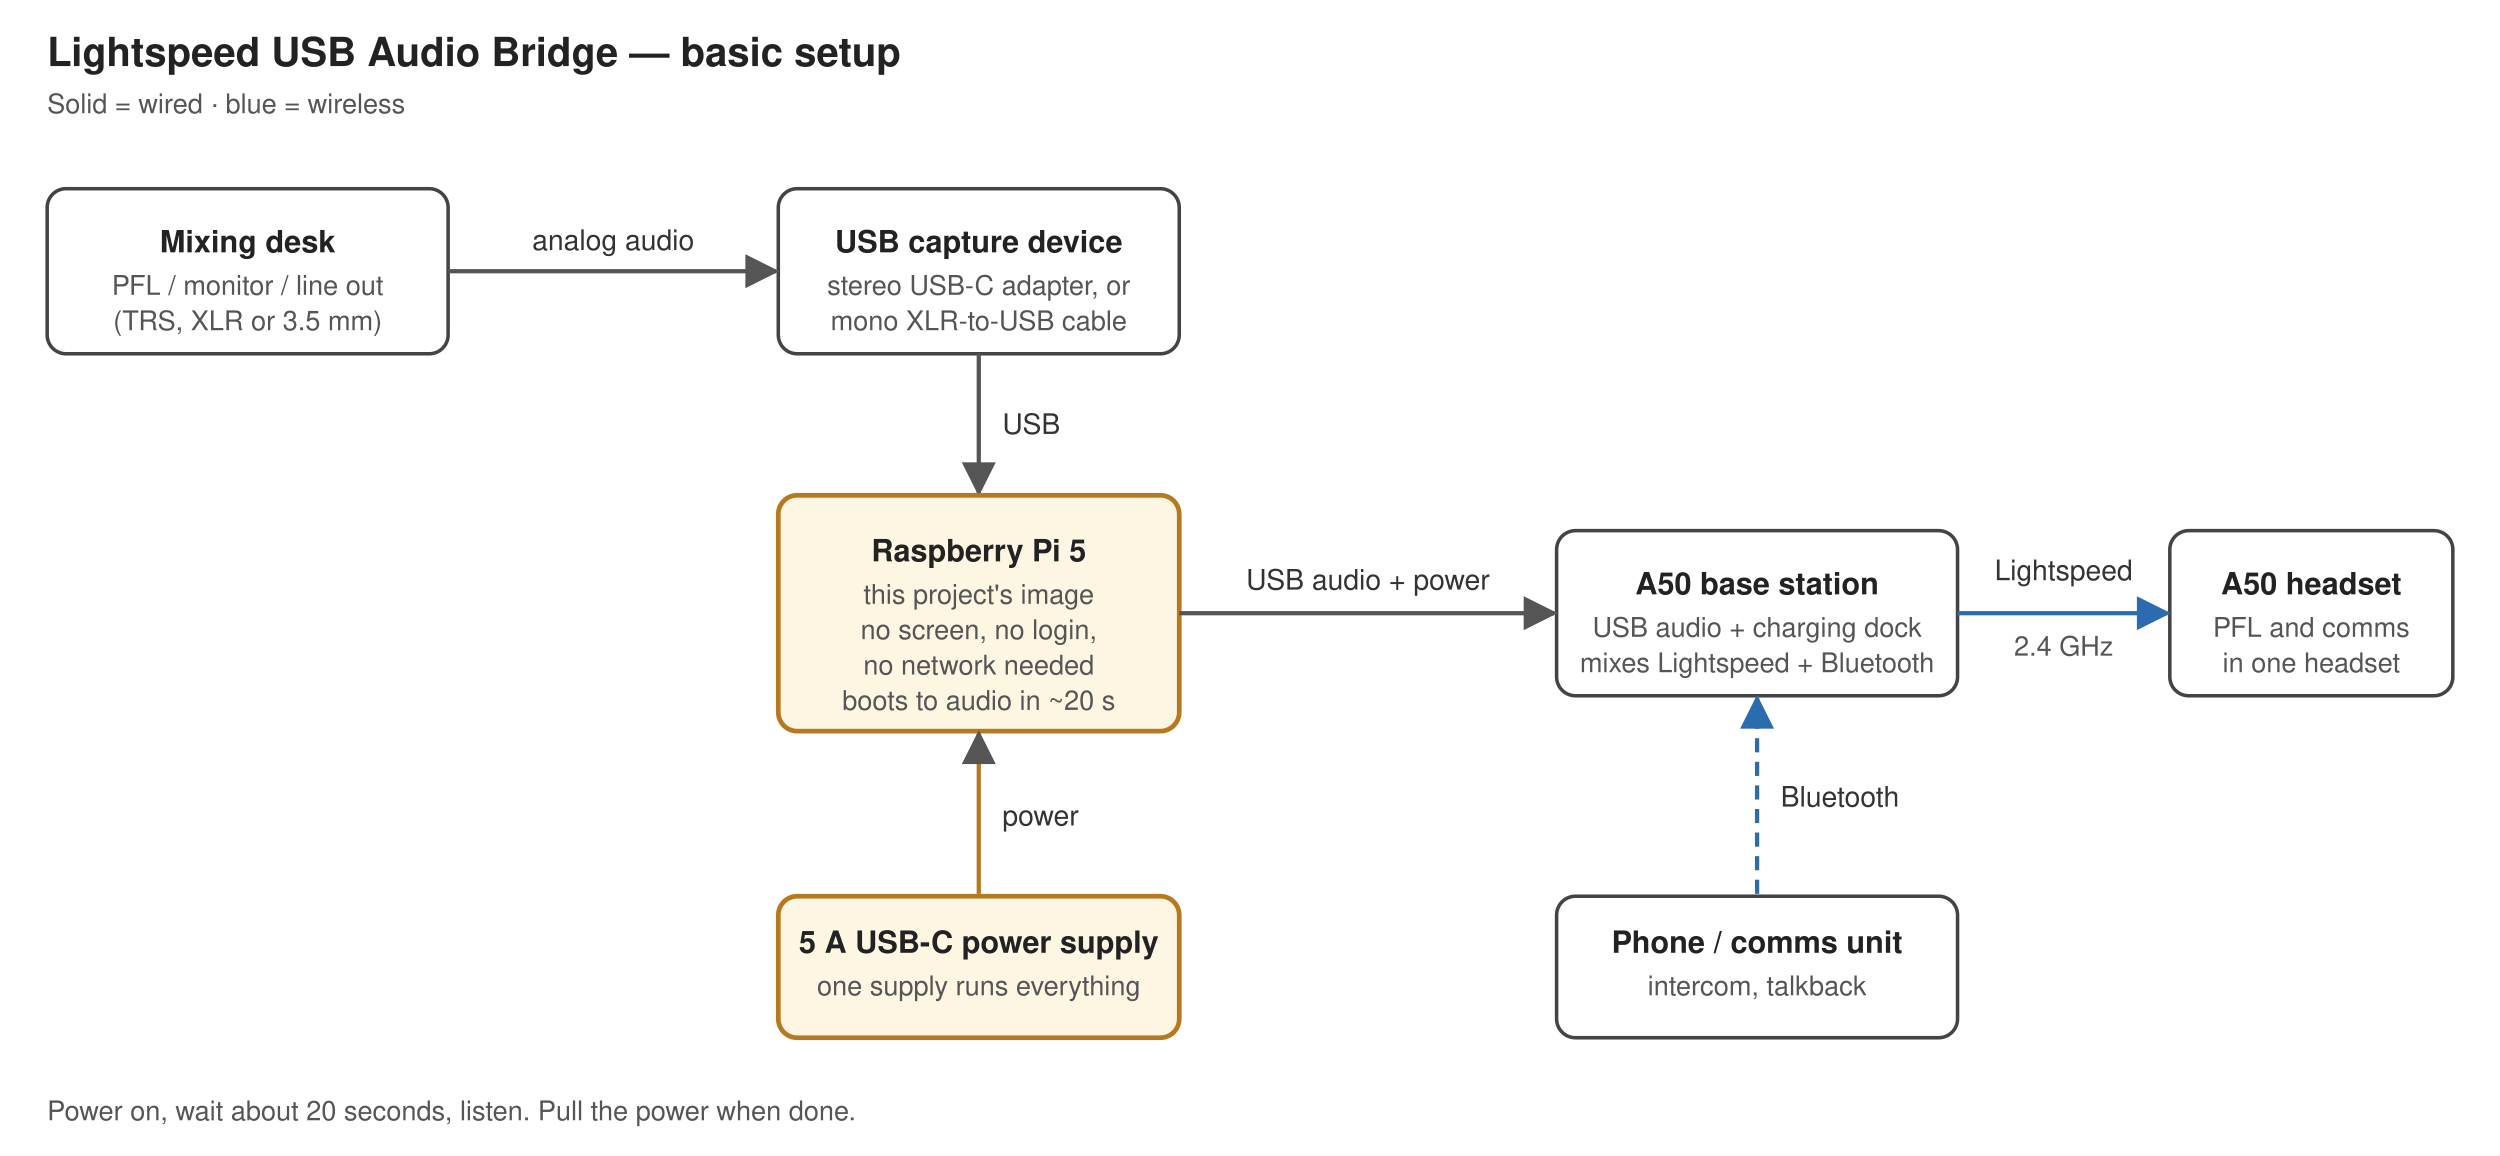
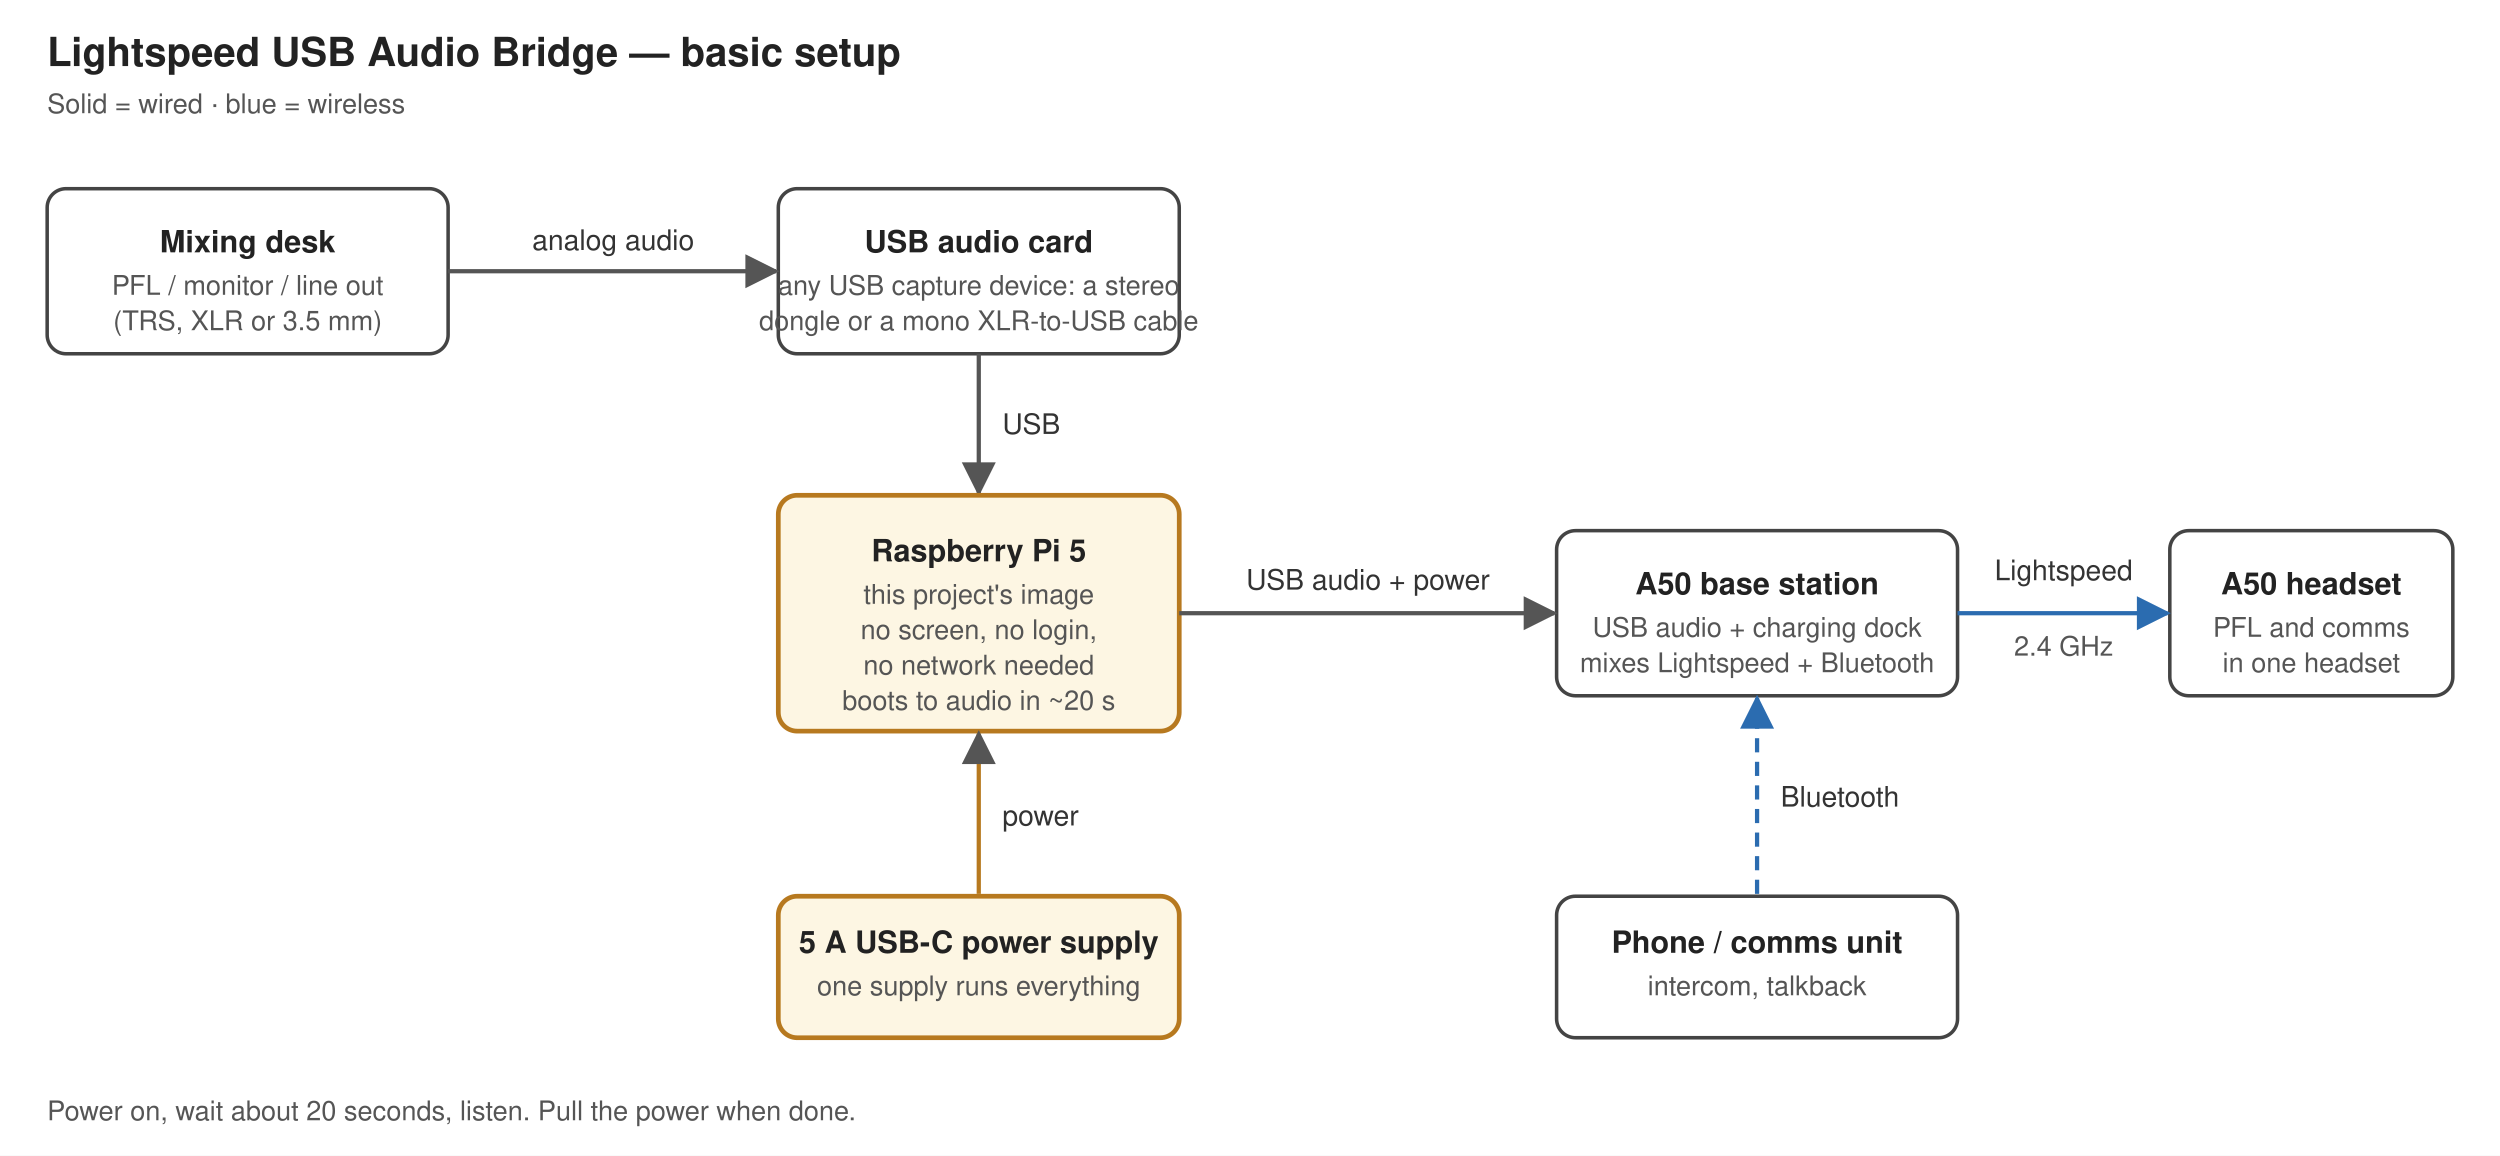
<svg xmlns="http://www.w3.org/2000/svg" width="1060" height="490" viewBox="0 0 1060 490" font-family="-apple-system, 'Segoe UI', Helvetica, Arial, sans-serif" font-size="13">
  <defs>
    <marker id="arr" viewBox="0 0 10 10" refX="9" refY="5" markerWidth="8" markerHeight="8" orient="auto-start-reverse">
      <path d="M0,0 L10,5 L0,10 z" fill="#555" />
    </marker>
    <marker id="arr2" viewBox="0 0 10 10" refX="9" refY="5" markerWidth="8" markerHeight="8" orient="auto-start-reverse">
      <path d="M0,0 L10,5 L0,10 z" fill="#2b6cb0" />
    </marker>
    <style>
      .box { fill:#fff; stroke:#444; stroke-width:1.5; rx:8; }
      .pi  { fill:#fdf6e3; stroke:#b7791f; stroke-width:2; rx:8; }
      .t   { fill:#222; }
      .s   { fill:#555; font-size:11.5px; }
      .l   { fill:#333; font-size:12px; }
      .w   { stroke:#555; stroke-width:1.8; fill:none; marker-end:url(#arr); }
      .bt  { stroke:#2b6cb0; stroke-width:1.8; fill:none; stroke-dasharray:6 4; marker-end:url(#arr2); }
      .rf  { stroke:#2b6cb0; stroke-width:1.8; fill:none; marker-end:url(#arr2); }
      .pw  { stroke:#b7791f; stroke-width:1.8; fill:none; marker-end:url(#arr); }
    </style>
  </defs>
  <rect width="1060" height="490" fill="#ffffff" />
  <text x="20" y="28" font-size="17" font-weight="600" class="t">Lightspeed USB Audio Bridge — basic setup</text>
  <text x="20" y="48" class="s">Solid = wired · blue = wireless</text>
  <rect x="20" y="80" width="170" height="70" class="box" />
  <text x="105" y="107" text-anchor="middle" class="t" font-weight="600">Mixing desk</text>
  <text x="105" y="125" text-anchor="middle" class="s">PFL / monitor / line out</text>
  <text x="105" y="140" text-anchor="middle" class="s">(TRS, XLR or 3.5 mm)</text>
  <rect x="330" y="80" width="170" height="70" class="box" />
-   <text x="415" y="107" text-anchor="middle" class="t" font-weight="600">USB capture device</text>
-   <text x="415" y="125" text-anchor="middle" class="s">stereo USB-C adapter, or</text>
-   <text x="415" y="140" text-anchor="middle" class="s">mono XLR-to-USB cable</text>
+   <text x="415" y="107" text-anchor="middle" class="t" font-weight="600">USB audio card</text>
+   <text x="415" y="125" text-anchor="middle" class="s">any USB capture device: a stereo</text>
+   <text x="415" y="140" text-anchor="middle" class="s">dongle or a mono XLR-to-USB cable</text>
  <line x1="190" y1="115" x2="329" y2="115" class="w" />
  <text x="260" y="106" text-anchor="middle" class="l">analog audio</text>
  <line x1="415" y1="150" x2="415" y2="209" class="w" />
  <text x="425" y="184" class="l">USB</text>
  <rect x="330" y="210" width="170" height="100" class="pi" />
  <text x="415" y="238" text-anchor="middle" class="t" font-weight="600">Raspberry Pi 5</text>
  <text x="415" y="256" text-anchor="middle" class="s">this project's image</text>
  <text x="415" y="271" text-anchor="middle" class="s">no screen, no login,</text>
  <text x="415" y="286" text-anchor="middle" class="s">no network needed</text>
  <text x="415" y="301" text-anchor="middle" class="s">boots to audio in ~20 s</text>
  <rect x="660" y="225" width="170" height="70" class="box" />
  <text x="745" y="252" text-anchor="middle" class="t" font-weight="600">A50 base station</text>
  <text x="745" y="270" text-anchor="middle" class="s">USB audio + charging dock</text>
  <text x="745" y="285" text-anchor="middle" class="s">mixes Lightspeed + Bluetooth</text>
  <rect x="920" y="225" width="120" height="70" class="box" />
  <text x="980" y="252" text-anchor="middle" class="t" font-weight="600">A50 headset</text>
  <text x="980" y="270" text-anchor="middle" class="s">PFL and comms</text>
  <text x="980" y="285" text-anchor="middle" class="s">in one headset</text>
  <line x1="500" y1="260" x2="659" y2="260" class="w" />
  <text x="580" y="250" text-anchor="middle" class="l">USB audio + power</text>
  <line x1="830" y1="260" x2="919" y2="260" class="rf" />
  <text x="875" y="246" text-anchor="middle" class="l" fill="#2b6cb0">Lightspeed</text>
  <text x="875" y="278" text-anchor="middle" class="s" fill="#2b6cb0">2.4 GHz</text>
  <rect x="330" y="380" width="170" height="60" class="pi" />
  <text x="415" y="404" text-anchor="middle" class="t" font-weight="600">5 A USB-C power supply</text>
  <text x="415" y="422" text-anchor="middle" class="s">one supply runs everything</text>
  <line x1="415" y1="379" x2="415" y2="311" class="pw" />
  <text x="425" y="350" class="l" fill="#b7791f">power</text>
  <rect x="660" y="380" width="170" height="60" class="box" />
  <text x="745" y="404" text-anchor="middle" class="t" font-weight="600">Phone / comms unit</text>
  <text x="745" y="422" text-anchor="middle" class="s">intercom, talkback</text>
  <line x1="745" y1="379" x2="745" y2="296" class="bt" />
  <text x="755" y="342" class="l" fill="#2b6cb0">Bluetooth</text>
  <text x="20" y="475" class="s">Power on, wait about 20 seconds, listen. Pull the power when done.</text>
</svg>
